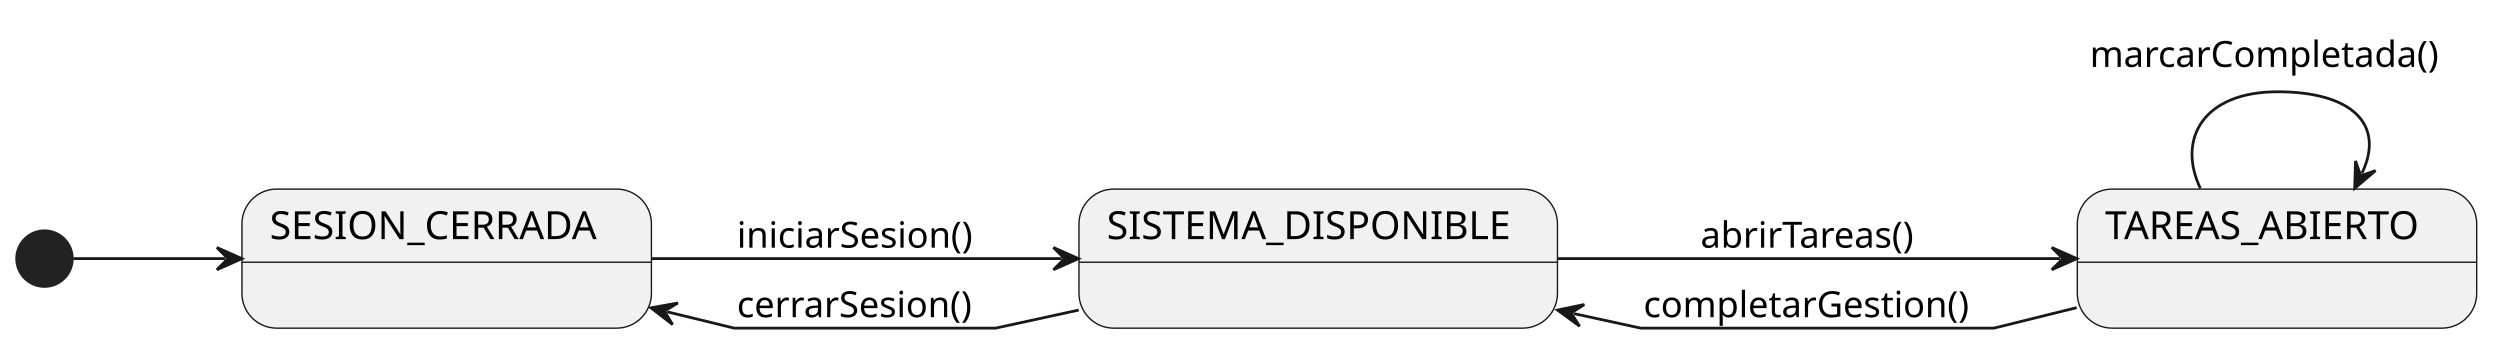
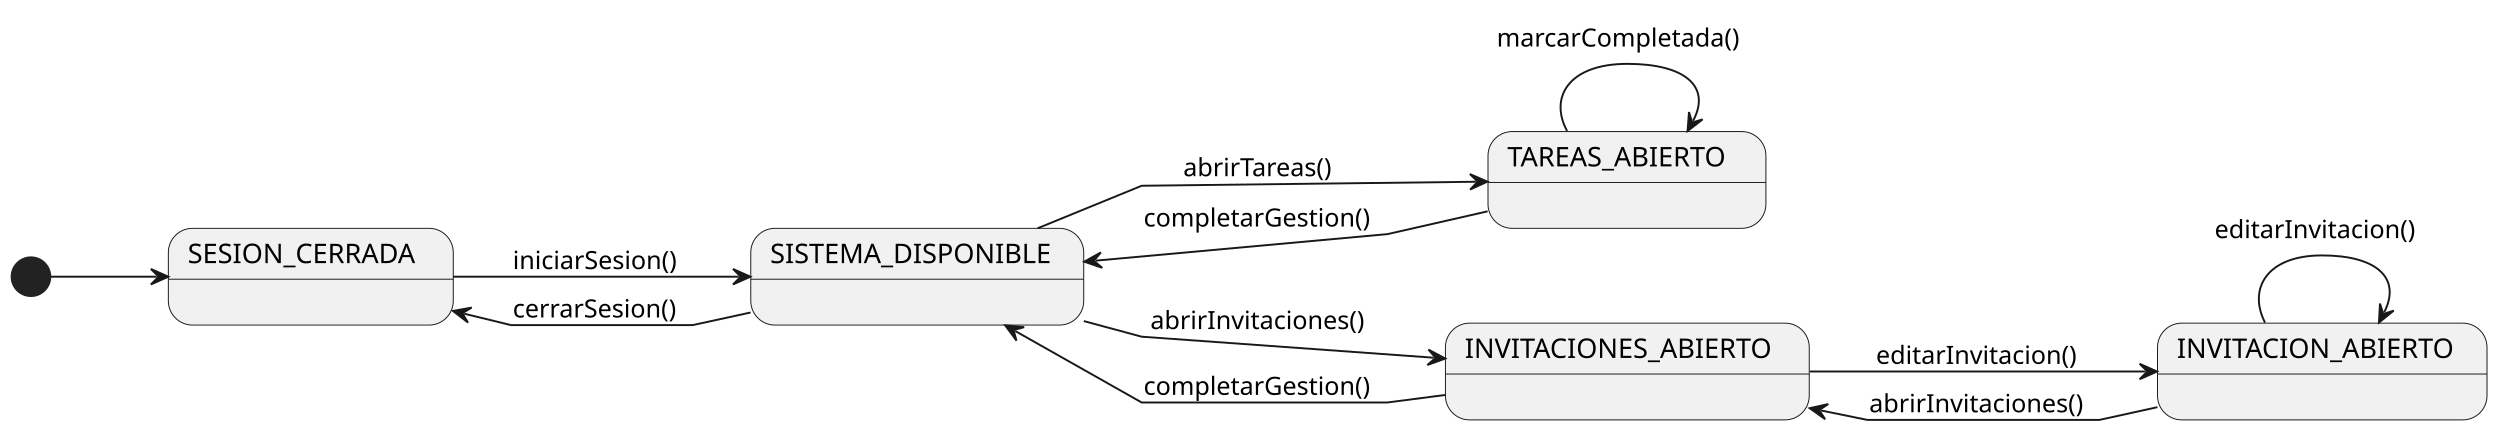
- <svg xmlns="http://www.w3.org/2000/svg" contentStyleType="text/css" data-diagram-type="STATE" height="125px" preserveAspectRatio="none" style="width:899px;height:125px;background:#FFFFFF;" version="1.1" viewBox="0 0 899 125" width="899px" zoomAndPan="magnify">
+ <svg xmlns="http://www.w3.org/2000/svg" contentStyleType="text/css" data-diagram-type="STATE" height="224px" preserveAspectRatio="none" style="width:1292px;height:224px;background:#FFFFFF;" version="1.1" viewBox="0 0 1292 224" width="1292px" zoomAndPan="magnify">
  <defs />
  <g>
    <g id="NoAuth">
-       <rect fill="#F1F1F1" height="50" rx="12.5" ry="12.5" style="stroke:#181818;stroke-width:0.5;" width="147.251" x="87" y="68" />
-       <line style="stroke:#181818;stroke-width:0.5;" x1="87" x2="234.251" y1="94.297" y2="94.297" />
-       <text fill="#000000" font-family="sans-serif" font-size="14" lengthAdjust="spacing" textLength="127.251" x="97" y="85.995">SESION_CERRADA</text>
+       <rect fill="#F1F1F1" height="50" rx="12.5" ry="12.5" style="stroke:#181818;stroke-width:0.5;" width="147.251" x="87" y="118" />
+       <line style="stroke:#181818;stroke-width:0.5;" x1="87" x2="234.251" y1="144.297" y2="144.297" />
+       <text fill="#000000" font-family="sans-serif" font-size="14" lengthAdjust="spacing" textLength="127.251" x="97" y="135.995">SESION_CERRADA</text>
    </g>
    <g id="Menu">
-       <rect fill="#F1F1F1" height="50" rx="12.5" ry="12.5" style="stroke:#181818;stroke-width:0.5;" width="172.065" x="388" y="68" />
-       <line style="stroke:#181818;stroke-width:0.5;" x1="388" x2="560.065" y1="94.297" y2="94.297" />
-       <text fill="#000000" font-family="sans-serif" font-size="14" lengthAdjust="spacing" textLength="152.065" x="398" y="85.995">SISTEMA_DISPONIBLE</text>
+       <rect fill="#F1F1F1" height="50" rx="12.5" ry="12.5" style="stroke:#181818;stroke-width:0.5;" width="172.065" x="388" y="118" />
+       <line style="stroke:#181818;stroke-width:0.5;" x1="388" x2="560.065" y1="144.297" y2="144.297" />
+       <text fill="#000000" font-family="sans-serif" font-size="14" lengthAdjust="spacing" textLength="152.065" x="398" y="135.995">SISTEMA_DISPONIBLE</text>
    </g>
    <g id="ListProgramas">
-       <rect fill="#F1F1F1" height="50" rx="12.5" ry="12.5" style="stroke:#181818;stroke-width:0.5;" width="143.621" x="747" y="68" />
-       <line style="stroke:#181818;stroke-width:0.5;" x1="747" x2="890.621" y1="94.297" y2="94.297" />
-       <text fill="#000000" font-family="sans-serif" font-size="14" lengthAdjust="spacing" textLength="123.621" x="757" y="85.995">TAREAS_ABIERTO</text>
+       <rect fill="#F1F1F1" height="50" rx="12.5" ry="12.5" style="stroke:#181818;stroke-width:0.5;" width="143.621" x="769" y="68" />
+       <line style="stroke:#181818;stroke-width:0.5;" x1="769" x2="912.621" y1="94.297" y2="94.297" />
+       <text fill="#000000" font-family="sans-serif" font-size="14" lengthAdjust="spacing" textLength="123.621" x="779" y="85.995">TAREAS_ABIERTO</text>
    </g>
-     <ellipse cx="16" cy="93" fill="#222222" rx="10" ry="10" style="stroke:#222222;stroke-width:1;" />
-     <g class="link" data-entity-1=".start." data-entity-2="NoAuth" data-source-line="9" data-uid="lnk3" id="link_.start._NoAuth">
-       <path d="M26.35,93 C39.04,93 56.92,93 80.98,93" fill="none" id="*start*-to-NoAuth" style="stroke:#181818;stroke-width:1;" />
-       <polygon fill="#181818" points="86.98,93,77.98,89,81.98,93,77.98,97,86.98,93" style="stroke:#181818;stroke-width:1;" />
+     <g id="ListInvitaciones">
+       <rect fill="#F1F1F1" height="50" rx="12.5" ry="12.5" style="stroke:#181818;stroke-width:0.5;" width="188.02" x="747" y="167" />
+       <line style="stroke:#181818;stroke-width:0.5;" x1="747" x2="935.02" y1="193.297" y2="193.297" />
+       <text fill="#000000" font-family="sans-serif" font-size="14" lengthAdjust="spacing" textLength="168.02" x="757" y="184.995">INVITACIONES_ABIERTO</text>
    </g>
-     <g class="link" data-entity-1="NoAuth" data-entity-2="Menu" data-source-line="11" data-uid="lnk4" id="link_NoAuth_Menu">
-       <path d="M234.14,93 C280.07,93 333.64,93 381.8,93" fill="none" id="NoAuth-to-Menu" style="stroke:#181818;stroke-width:1;" />
-       <polygon fill="#181818" points="387.8,93,378.8,89,382.8,93,378.8,97,387.8,93" style="stroke:#181818;stroke-width:1;" />
-       <text fill="#000000" font-family="sans-serif" font-size="13" lengthAdjust="spacing" textLength="92.504" x="265" y="89.067">iniciarSesion()</text>
+     <g id="EditInvitacion">
+       <rect fill="#F1F1F1" height="50" rx="12.5" ry="12.5" style="stroke:#181818;stroke-width:0.5;" width="170.288" x="1115" y="167" />
+       <line style="stroke:#181818;stroke-width:0.5;" x1="1115" x2="1285.288" y1="193.297" y2="193.297" />
+       <text fill="#000000" font-family="sans-serif" font-size="14" lengthAdjust="spacing" textLength="150.288" x="1125" y="184.995">INVITACION_ABIERTO</text>
    </g>
-     <g class="link" data-entity-1="Menu" data-entity-2="NoAuth" data-source-line="13" data-uid="lnk5" id="link_Menu_NoAuth">
-       <path d="M387.91,111.5 C370.83,115.21 358,118 358,118 C358,118 264,118 264,118 C264,118 256.739,116.233 239.909,112.123" fill="none" id="Menu-to-NoAuth" style="stroke:#181818;stroke-width:1;" />
-       <polygon fill="#181818" points="234.08,110.7,241.874,116.721,238.937,111.886,243.772,108.949,234.08,110.7" style="stroke:#181818;stroke-width:1;" />
-       <text fill="#000000" font-family="sans-serif" font-size="13" lengthAdjust="spacing" textLength="92.117" x="265" y="114.067">cerrarSesion()</text>
+     <ellipse cx="16" cy="143" fill="#222222" rx="10" ry="10" style="stroke:#222222;stroke-width:1;" />
+     <g class="link" data-entity-1=".start." data-entity-2="NoAuth" data-source-line="12" data-uid="lnk3" id="link_.start._NoAuth">
+       <path d="M26.35,143 C39.04,143 56.92,143 80.98,143" fill="none" id="*start*-to-NoAuth" style="stroke:#181818;stroke-width:1;" />
+       <polygon fill="#181818" points="86.98,143,77.98,139,81.98,143,77.98,147,86.98,143" style="stroke:#181818;stroke-width:1;" />
    </g>
-     <g class="link" data-entity-1="Menu" data-entity-2="ListProgramas" data-source-line="14" data-uid="lnk6" id="link_Menu_ListProgramas">
-       <path d="M560.23,93 C617.67,93 686.56,93 740.81,93" fill="none" id="Menu-to-ListProgramas" style="stroke:#181818;stroke-width:1;" />
-       <polygon fill="#181818" points="746.81,93,737.81,89,741.81,93,737.81,97,746.81,93" style="stroke:#181818;stroke-width:1;" />
-       <text fill="#000000" font-family="sans-serif" font-size="13" lengthAdjust="spacing" textLength="84.652" x="611.5" y="89.067">abrirTareas()</text>
+     <g class="link" data-entity-1="NoAuth" data-entity-2="Menu" data-source-line="14" data-uid="lnk4" id="link_NoAuth_Menu">
+       <path d="M234.14,143 C280.07,143 333.64,143 381.8,143" fill="none" id="NoAuth-to-Menu" style="stroke:#181818;stroke-width:1;" />
+       <polygon fill="#181818" points="387.8,143,378.8,139,382.8,143,378.8,147,387.8,143" style="stroke:#181818;stroke-width:1;" />
+       <text fill="#000000" font-family="sans-serif" font-size="13" lengthAdjust="spacing" textLength="92.504" x="265" y="139.067">iniciarSesion()</text>
    </g>
-     <g class="link" data-entity-1="ListProgramas" data-entity-2="Menu" data-source-line="18" data-uid="lnk8" id="link_ListProgramas_Menu">
-       <path d="M746.76,110.63 C730.04,114.77 717,118 717,118 C717,118 590,118 590,118 C590,118 583.033,116.484 565.953,112.774" fill="none" id="ListProgramas-to-Menu" style="stroke:#181818;stroke-width:1;" />
-       <polygon fill="#181818" points="560.09,111.5,568.036,117.319,564.976,112.561,569.734,109.501,560.09,111.5" style="stroke:#181818;stroke-width:1;" />
-       <text fill="#000000" font-family="sans-serif" font-size="13" lengthAdjust="spacing" textLength="125.925" x="591" y="114.067">completarGestion()</text>
+     <g class="link" data-entity-1="Menu" data-entity-2="NoAuth" data-source-line="16" data-uid="lnk5" id="link_Menu_NoAuth">
+       <path d="M387.91,161.5 C370.83,165.21 358,168 358,168 C358,168 264,168 264,168 C264,168 256.739,166.233 239.909,162.123" fill="none" id="Menu-to-NoAuth" style="stroke:#181818;stroke-width:1;" />
+       <polygon fill="#181818" points="234.08,160.7,241.874,166.721,238.937,161.886,243.772,158.949,234.08,160.7" style="stroke:#181818;stroke-width:1;" />
+       <text fill="#000000" font-family="sans-serif" font-size="13" lengthAdjust="spacing" textLength="92.117" x="265" y="164.067">cerrarSesion()</text>
    </g>
-     <g class="link" data-entity-1="ListProgramas" data-entity-2="ListProgramas" data-source-line="16" data-uid="lnk7" id="link_ListProgramas_ListProgramas">
-       <path d="M791.25,67.72 C782.84,50.23 792.09,33 819,33 C845.91,33 857.76,44.823 849.35,62.313" fill="none" id="ListProgramas-to-ListProgramas" style="stroke:#181818;stroke-width:1;" />
-       <polygon fill="#181818" points="846.75,67.72,854.255,61.342,848.917,63.214,847.045,57.876,846.75,67.72" style="stroke:#181818;stroke-width:1;" />
-       <text fill="#000000" font-family="sans-serif" font-size="13" lengthAdjust="spacing" textLength="135.415" x="751.5" y="24.067">marcarCompletada()</text>
+     <g class="link" data-entity-1="Menu" data-entity-2="ListProgramas" data-source-line="17" data-uid="lnk6" id="link_Menu_ListProgramas">
+       <path d="M536.2,117.99 C563.67,106.76 590,96 590,96 C590,96 688.8,94.811 762.69,93.931" fill="none" id="Menu-to-ListProgramas" style="stroke:#181818;stroke-width:1;" />
+       <polygon fill="#181818" points="768.69,93.86,759.643,89.968,763.69,93.919,759.738,97.967,768.69,93.86" style="stroke:#181818;stroke-width:1;" />
+       <text fill="#000000" font-family="sans-serif" font-size="13" lengthAdjust="spacing" textLength="84.652" x="611.5" y="91.067">abrirTareas()</text>
+     </g>
+     <g class="link" data-entity-1="ListProgramas" data-entity-2="Menu" data-source-line="21" data-uid="lnk9" id="link_ListProgramas_Menu">
+       <path d="M768.81,109.21 C741.61,115.4 717,121 717,121 C717,121 635.965,128.367 566.295,134.697" fill="none" id="ListProgramas-to-Menu" style="stroke:#181818;stroke-width:1;" />
+       <polygon fill="#181818" points="560.32,135.24,569.645,138.409,565.299,134.788,568.921,130.442,560.32,135.24" style="stroke:#181818;stroke-width:1;" />
+       <text fill="#000000" font-family="sans-serif" font-size="13" lengthAdjust="spacing" textLength="125.925" x="591" y="117.067">completarGestion()</text>
+     </g>
+     <g class="link" data-entity-1="Menu" data-entity-2="ListInvitaciones" data-source-line="18" data-uid="lnk7" id="link_Menu_ListInvitaciones">
+       <path d="M560.09,165.94 C577.17,170.54 590,174 590,174 C590,174 669.846,179.749 740.926,184.869" fill="none" id="Menu-to-ListInvitaciones" style="stroke:#181818;stroke-width:1;" />
+       <polygon fill="#181818" points="746.91,185.3,738.221,180.664,741.923,184.941,737.646,188.643,746.91,185.3" style="stroke:#181818;stroke-width:1;" />
+       <text fill="#000000" font-family="sans-serif" font-size="13" lengthAdjust="spacing" textLength="118.828" x="594.5" y="170.067">abrirInvitaciones()</text>
+     </g>
+     <g class="link" data-entity-1="ListInvitaciones" data-entity-2="Menu" data-source-line="24" data-uid="lnk11" id="link_ListInvitaciones_Menu">
+       <path d="M746.77,204.13 C729.62,206.36 717,208 717,208 C717,208 590,208 590,208 C590,208 557.043,189.372 524.683,171.082" fill="none" id="ListInvitaciones-to-Menu" style="stroke:#181818;stroke-width:1;" />
+       <polygon fill="#181818" points="519.46,168.13,525.327,176.041,523.813,170.59,529.263,169.076,519.46,168.13" style="stroke:#181818;stroke-width:1;" />
+       <text fill="#000000" font-family="sans-serif" font-size="13" lengthAdjust="spacing" textLength="125.925" x="591" y="204.067">completarGestion()</text>
+     </g>
+     <g class="link" data-entity-1="ListProgramas" data-entity-2="ListProgramas" data-source-line="20" data-uid="lnk8" id="link_ListProgramas_ListProgramas">
+       <path d="M809.87,67.72 C800.44,50.23 810.81,33 841,33 C871.19,33 884.408,44.949 874.977,62.439" fill="none" id="ListProgramas-to-ListProgramas" style="stroke:#181818;stroke-width:1;" />
+       <polygon fill="#181818" points="872.13,67.72,879.922,61.696,874.503,63.319,872.88,57.9,872.13,67.72" style="stroke:#181818;stroke-width:1;" />
+       <text fill="#000000" font-family="sans-serif" font-size="13" lengthAdjust="spacing" textLength="135.415" x="773.5" y="24.067">marcarCompletada()</text>
+     </g>
+     <g class="link" data-entity-1="ListInvitaciones" data-entity-2="EditInvitacion" data-source-line="23" data-uid="lnk10" id="link_ListInvitaciones_EditInvitacion">
+       <path d="M935.33,192 C990.9,192 1054.86,192 1108.75,192" fill="none" id="ListInvitaciones-to-EditInvitacion" style="stroke:#181818;stroke-width:1;" />
+       <polygon fill="#181818" points="1114.75,192,1105.75,188,1109.75,192,1105.75,196,1114.75,192" style="stroke:#181818;stroke-width:1;" />
+       <text fill="#000000" font-family="sans-serif" font-size="13" lengthAdjust="spacing" textLength="111.808" x="969.5" y="188.067">editarInvitacion()</text>
+     </g>
+     <g class="link" data-entity-1="EditInvitacion" data-entity-2="ListInvitaciones" data-source-line="26" data-uid="lnk12" id="link_EditInvitacion_ListInvitaciones">
+       <path d="M1114.95,210.43 C1097.87,214.18 1085,217 1085,217 C1085,217 965,217 965,217 C965,217 958.26,215.623 941.11,212.143" fill="none" id="EditInvitacion-to-ListInvitaciones" style="stroke:#181818;stroke-width:1;" />
+       <polygon fill="#181818" points="935.23,210.95,943.255,216.66,940.13,211.944,944.846,208.82,935.23,210.95" style="stroke:#181818;stroke-width:1;" />
+       <text fill="#000000" font-family="sans-serif" font-size="13" lengthAdjust="spacing" textLength="118.828" x="966" y="213.067">abrirInvitaciones()</text>
+     </g>
+     <g class="link" data-entity-1="EditInvitacion" data-entity-2="EditInvitacion" data-source-line="27" data-uid="lnk13" id="link_EditInvitacion_EditInvitacion">
+       <path d="M1170.56,166.72 C1161.64,149.23 1171.45,132 1200,132 C1228.55,132 1241.086,143.885 1232.166,161.375" fill="none" id="EditInvitacion-to-EditInvitacion" style="stroke:#181818;stroke-width:1;" />
+       <polygon fill="#181818" points="1229.44,166.72,1237.092,160.52,1231.712,162.266,1229.966,156.885,1229.44,166.72" style="stroke:#181818;stroke-width:1;" />
+       <text fill="#000000" font-family="sans-serif" font-size="13" lengthAdjust="spacing" textLength="111.808" x="1144.5" y="123.067">editarInvitacion()</text>
    </g>
  </g>
</svg>
